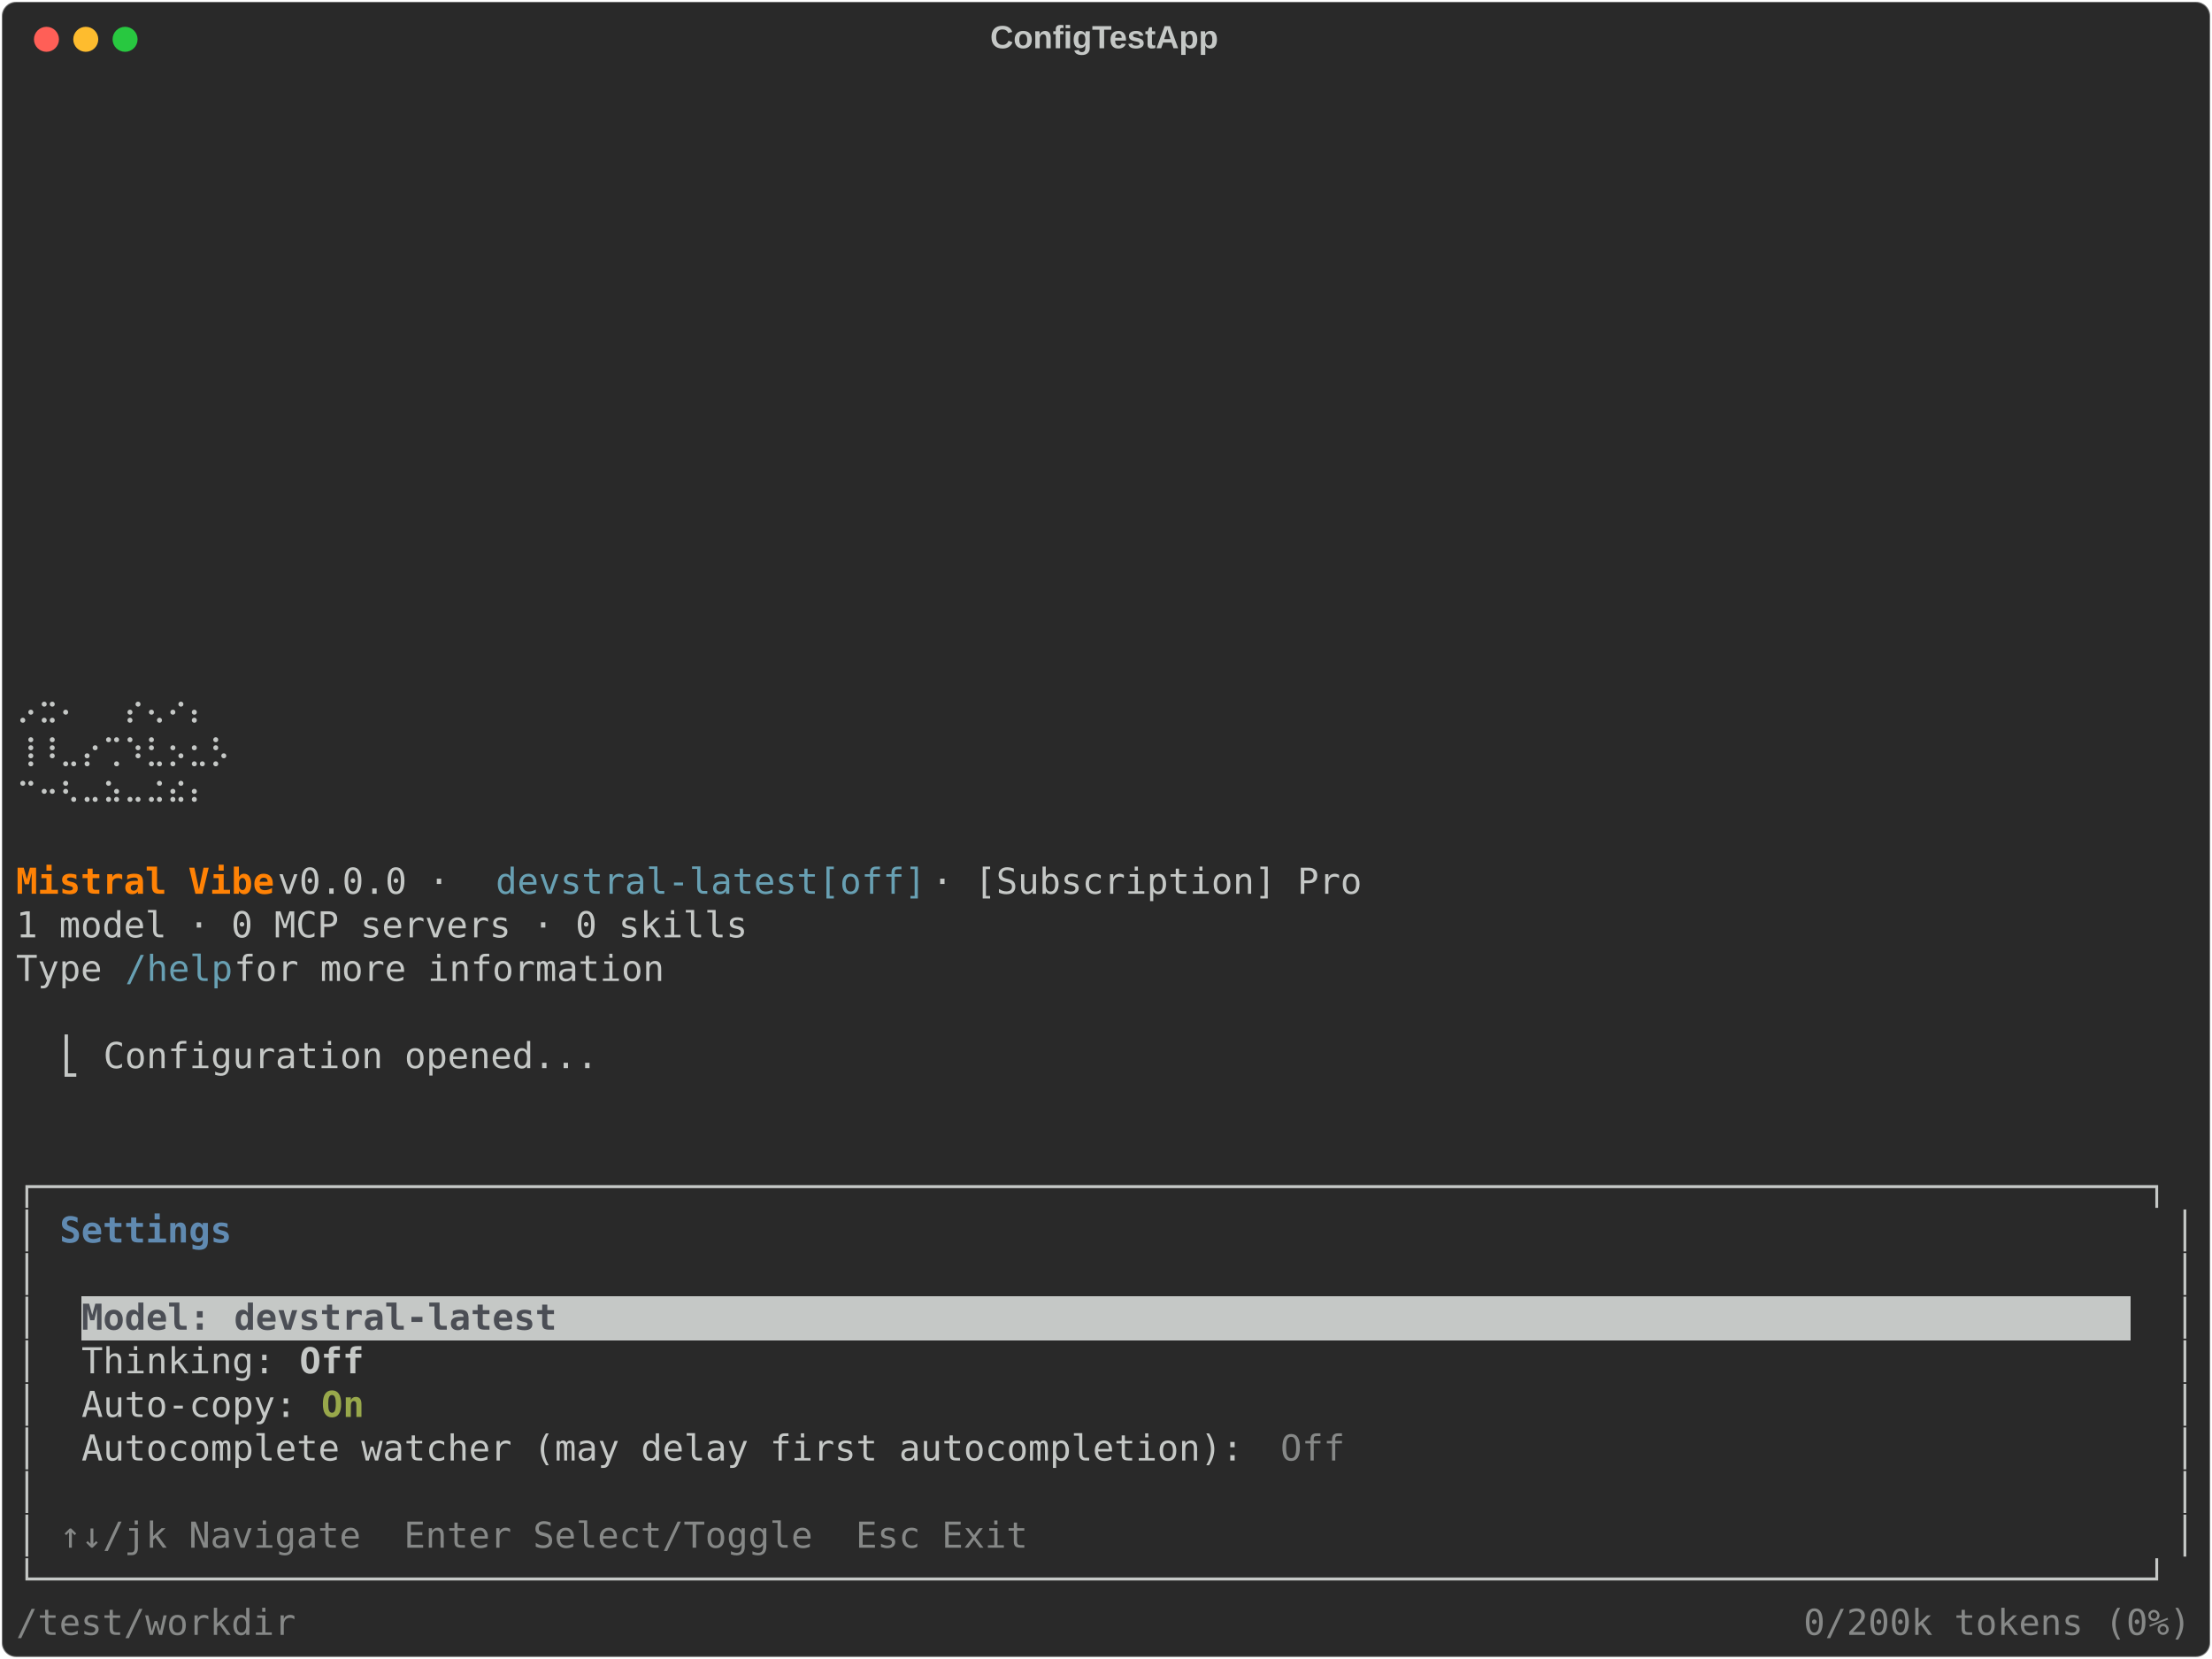
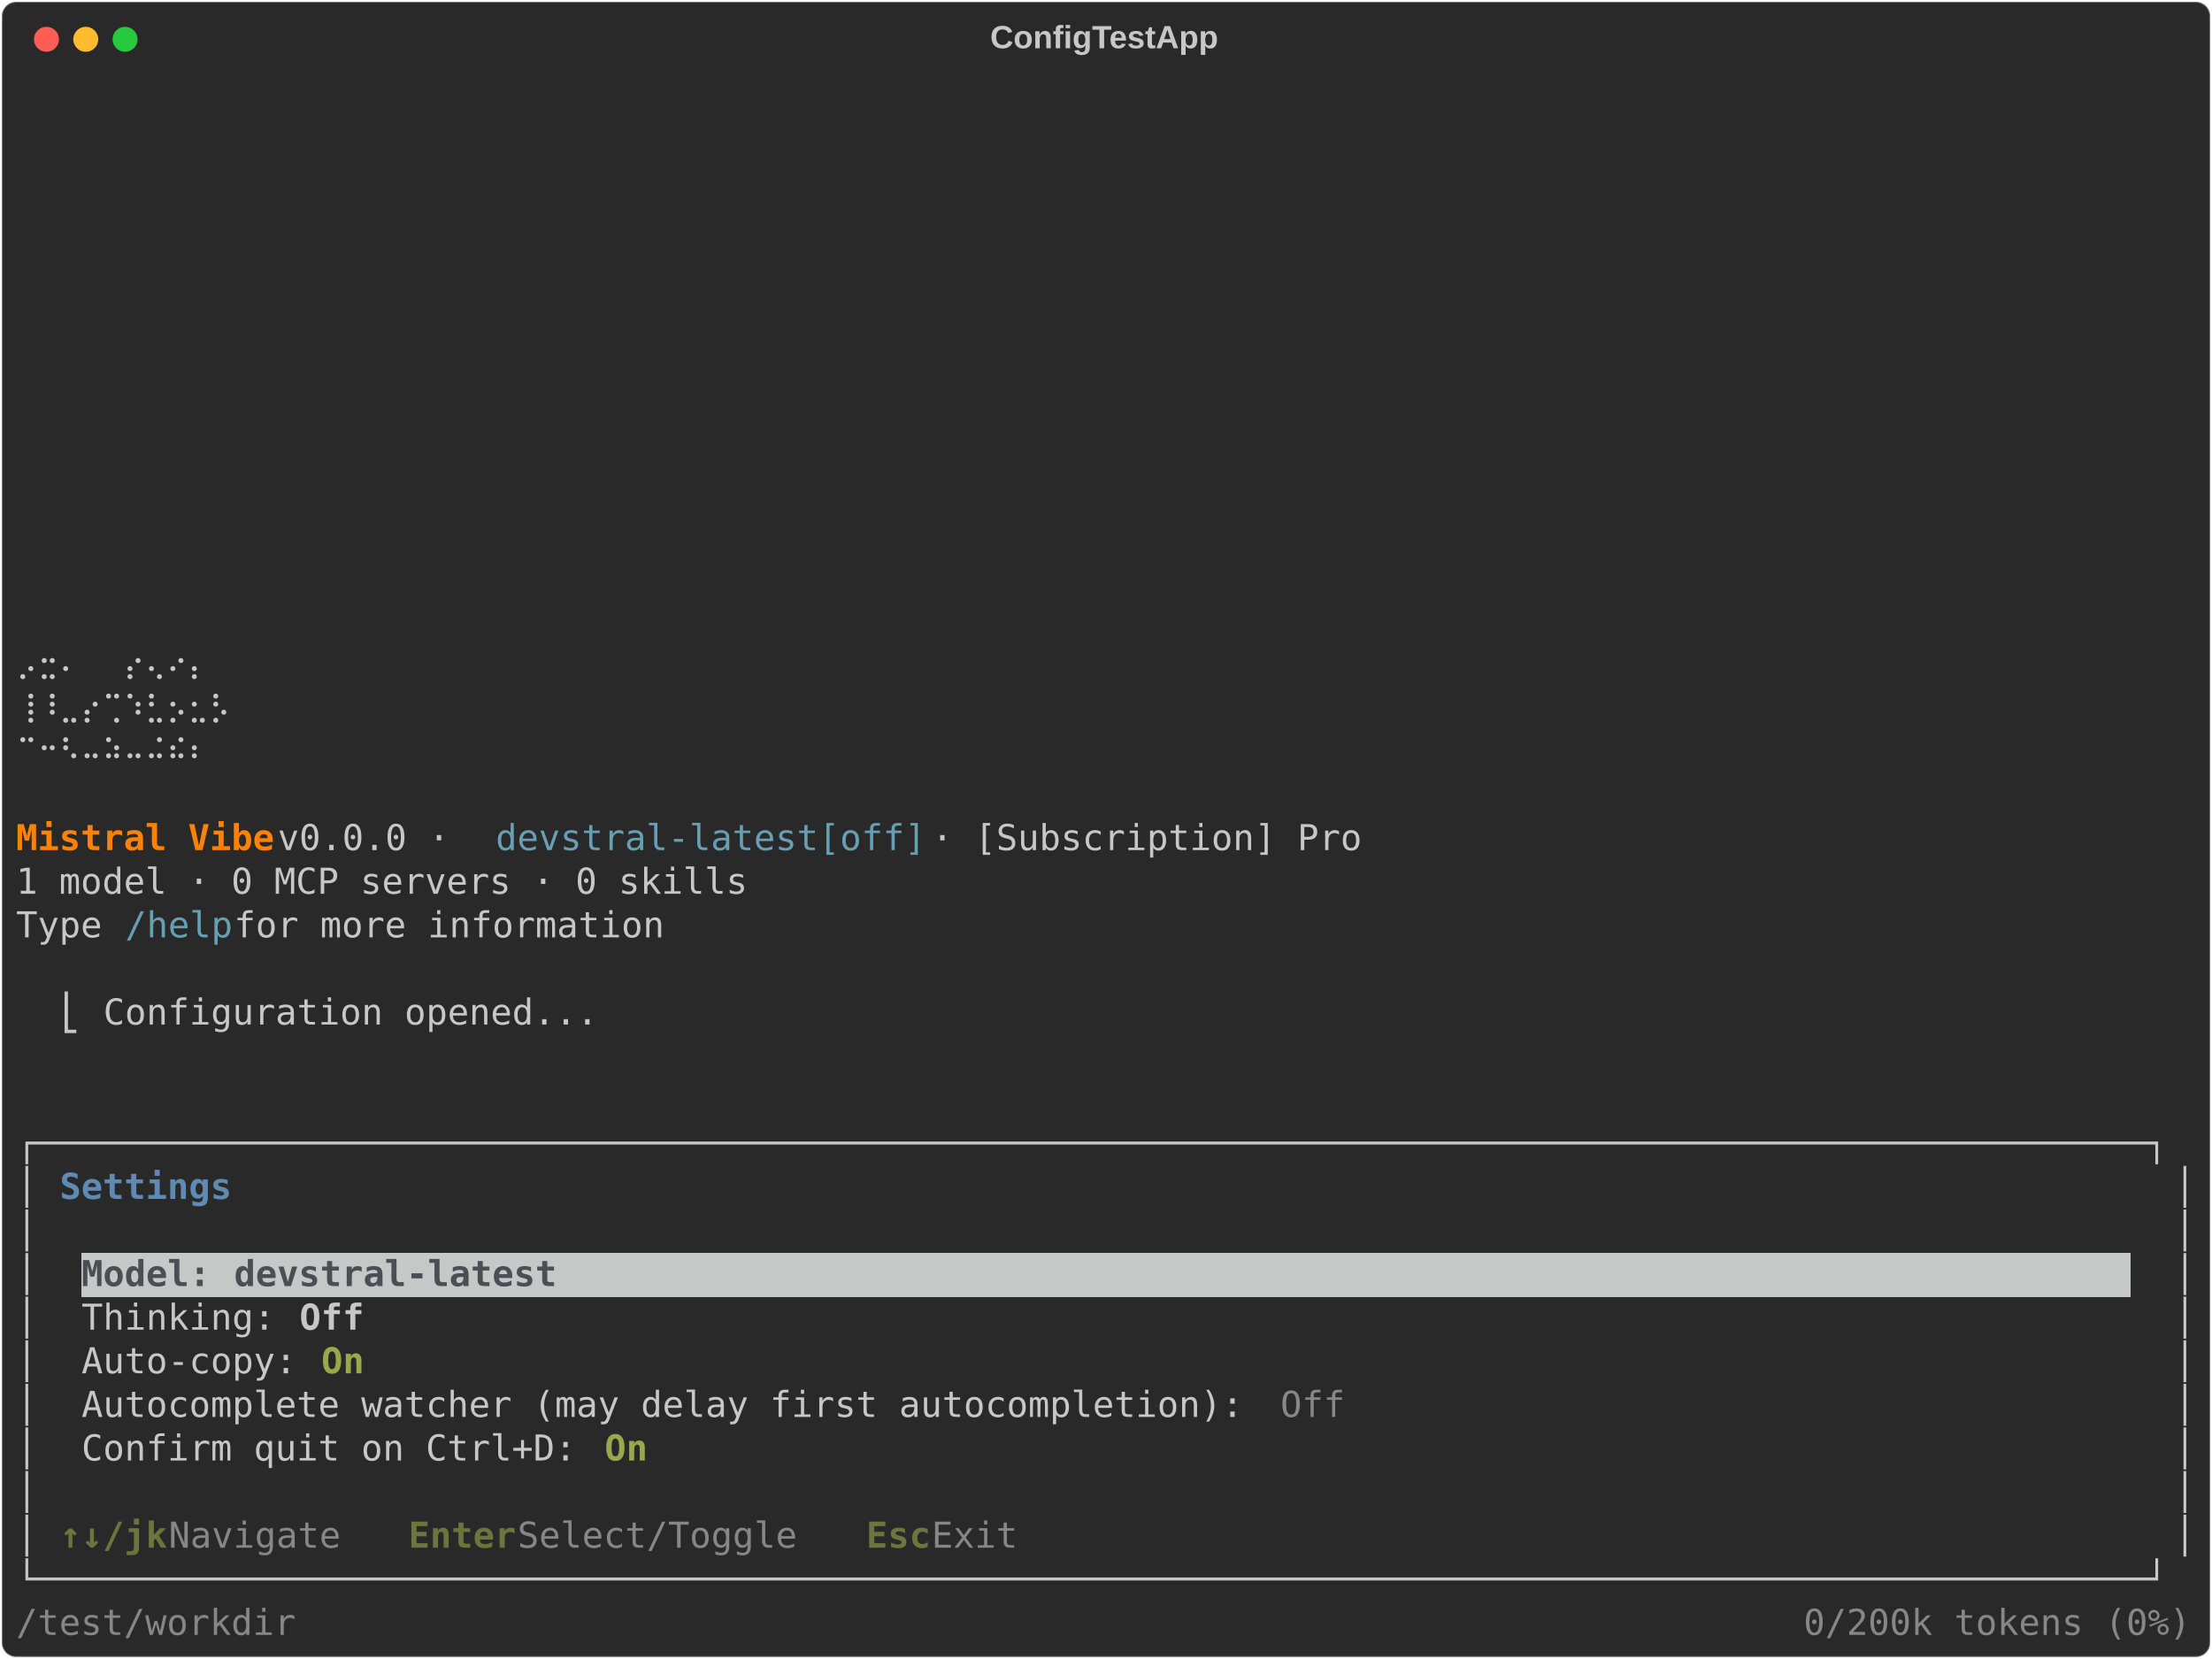
<svg xmlns="http://www.w3.org/2000/svg" class="rich-terminal" viewBox="0 0 1238 928.4">
  <style>

    @font-face {
        font-family: "Fira Code";
        src: local("FiraCode-Regular"),
                url("https://cdnjs.cloudflare.com/ajax/libs/firacode/6.2.0/woff2/FiraCode-Regular.woff2") format("woff2"),
                url("https://cdnjs.cloudflare.com/ajax/libs/firacode/6.2.0/woff/FiraCode-Regular.woff") format("woff");
        font-style: normal;
        font-weight: 400;
    }
    @font-face {
        font-family: "Fira Code";
        src: local("FiraCode-Bold"),
                url("https://cdnjs.cloudflare.com/ajax/libs/firacode/6.2.0/woff2/FiraCode-Bold.woff2") format("woff2"),
                url("https://cdnjs.cloudflare.com/ajax/libs/firacode/6.2.0/woff/FiraCode-Bold.woff") format("woff");
        font-style: bold;
        font-weight: 700;
    }

    .terminal-matrix {
        font-family: Fira Code, monospace;
        font-size: 20px;
        line-height: 24.4px;
        font-variant-east-asian: full-width;
    }

    .terminal-title {
        font-size: 18px;
        font-weight: bold;
        font-family: arial;
    }

    .terminal-r1 { fill: #c5c8c6 }
.terminal-r2 { fill: #ff8205;font-weight: bold }
.terminal-r3 { fill: #68a0b3 }
.terminal-r4 { fill: #608ab1;font-weight: bold }
.terminal-r5 { fill: #4b4e55;font-weight: bold }
.terminal-r6 { fill: #c5c8c6;font-weight: bold }
.terminal-r7 { fill: #98a84b;font-weight: bold }
.terminal-r8 { fill: #868887 }
+ .terminal-r9 { fill: #6b753d;font-weight: bold }
    </style>
  <defs>
    <clipPath id="terminal-clip-terminal">
      <rect x="0" y="0" width="1219.0" height="877.4" />
    </clipPath>
    <clipPath id="terminal-line-0">
      <rect x="0" y="1.5" width="1220" height="24.65" />
    </clipPath>
    <clipPath id="terminal-line-1">
      <rect x="0" y="25.9" width="1220" height="24.65" />
    </clipPath>
    <clipPath id="terminal-line-2">
      <rect x="0" y="50.3" width="1220" height="24.65" />
    </clipPath>
    <clipPath id="terminal-line-3">
      <rect x="0" y="74.7" width="1220" height="24.65" />
    </clipPath>
    <clipPath id="terminal-line-4">
      <rect x="0" y="99.1" width="1220" height="24.65" />
    </clipPath>
    <clipPath id="terminal-line-5">
      <rect x="0" y="123.5" width="1220" height="24.65" />
    </clipPath>
    <clipPath id="terminal-line-6">
      <rect x="0" y="147.9" width="1220" height="24.65" />
    </clipPath>
    <clipPath id="terminal-line-7">
      <rect x="0" y="172.3" width="1220" height="24.65" />
    </clipPath>
    <clipPath id="terminal-line-8">
      <rect x="0" y="196.7" width="1220" height="24.65" />
    </clipPath>
    <clipPath id="terminal-line-9">
      <rect x="0" y="221.1" width="1220" height="24.65" />
    </clipPath>
    <clipPath id="terminal-line-10">
      <rect x="0" y="245.5" width="1220" height="24.65" />
    </clipPath>
    <clipPath id="terminal-line-11">
      <rect x="0" y="269.9" width="1220" height="24.65" />
    </clipPath>
    <clipPath id="terminal-line-12">
      <rect x="0" y="294.3" width="1220" height="24.65" />
    </clipPath>
    <clipPath id="terminal-line-13">
      <rect x="0" y="318.7" width="1220" height="24.65" />
    </clipPath>
    <clipPath id="terminal-line-14">
      <rect x="0" y="343.1" width="1220" height="24.65" />
    </clipPath>
    <clipPath id="terminal-line-15">
      <rect x="0" y="367.5" width="1220" height="24.65" />
    </clipPath>
    <clipPath id="terminal-line-16">
      <rect x="0" y="391.9" width="1220" height="24.65" />
    </clipPath>
    <clipPath id="terminal-line-17">
      <rect x="0" y="416.3" width="1220" height="24.65" />
    </clipPath>
    <clipPath id="terminal-line-18">
      <rect x="0" y="440.7" width="1220" height="24.65" />
    </clipPath>
    <clipPath id="terminal-line-19">
      <rect x="0" y="465.1" width="1220" height="24.65" />
    </clipPath>
    <clipPath id="terminal-line-20">
      <rect x="0" y="489.5" width="1220" height="24.65" />
    </clipPath>
    <clipPath id="terminal-line-21">
      <rect x="0" y="513.9" width="1220" height="24.65" />
    </clipPath>
    <clipPath id="terminal-line-22">
      <rect x="0" y="538.3" width="1220" height="24.65" />
    </clipPath>
    <clipPath id="terminal-line-23">
      <rect x="0" y="562.7" width="1220" height="24.65" />
    </clipPath>
    <clipPath id="terminal-line-24">
      <rect x="0" y="587.1" width="1220" height="24.65" />
    </clipPath>
    <clipPath id="terminal-line-25">
      <rect x="0" y="611.5" width="1220" height="24.65" />
    </clipPath>
    <clipPath id="terminal-line-26">
      <rect x="0" y="635.9" width="1220" height="24.65" />
    </clipPath>
    <clipPath id="terminal-line-27">
      <rect x="0" y="660.3" width="1220" height="24.65" />
    </clipPath>
    <clipPath id="terminal-line-28">
      <rect x="0" y="684.7" width="1220" height="24.65" />
    </clipPath>
    <clipPath id="terminal-line-29">
      <rect x="0" y="709.1" width="1220" height="24.65" />
    </clipPath>
    <clipPath id="terminal-line-30">
      <rect x="0" y="733.5" width="1220" height="24.65" />
    </clipPath>
    <clipPath id="terminal-line-31">
      <rect x="0" y="757.9" width="1220" height="24.65" />
    </clipPath>
    <clipPath id="terminal-line-32">
      <rect x="0" y="782.3" width="1220" height="24.65" />
    </clipPath>
    <clipPath id="terminal-line-33">
      <rect x="0" y="806.7" width="1220" height="24.65" />
    </clipPath>
    <clipPath id="terminal-line-34">
      <rect x="0" y="831.1" width="1220" height="24.65" />
    </clipPath>
  </defs>
  <rect fill="#292929" stroke="rgba(255,255,255,0.35)" stroke-width="1" x="1" y="1" width="1236" height="926.4" rx="8" />
  <text class="terminal-title" fill="#c5c8c6" text-anchor="middle" x="618" y="27">ConfigTestApp</text>
  <g transform="translate(26,22)">
    <circle cx="0" cy="0" r="7" fill="#ff5f57" />
    <circle cx="22" cy="0" r="7" fill="#febc2e" />
    <circle cx="44" cy="0" r="7" fill="#28c840" />
  </g>
  <g transform="translate(9, 41)" clip-path="url(#terminal-clip-terminal)">
-     <rect fill="#c5c8c6" x="36.6" y="684.7" width="85.4" height="24.65" shape-rendering="crispEdges" />
-     <rect fill="#c5c8c6" x="122" y="684.7" width="183" height="24.65" shape-rendering="crispEdges" />
-     <rect fill="#c5c8c6" x="305" y="684.7" width="878.4" height="24.65" shape-rendering="crispEdges" />
+     <rect fill="#c5c8c6" x="36.6" y="660.3" width="85.4" height="24.65" shape-rendering="crispEdges" />
+     <rect fill="#c5c8c6" x="122" y="660.3" width="183" height="24.65" shape-rendering="crispEdges" />
+     <rect fill="#c5c8c6" x="305" y="660.3" width="878.4" height="24.65" shape-rendering="crispEdges" />
    <g class="terminal-matrix">
      <text class="terminal-r1" x="1220" y="20" textLength="12.2" clip-path="url(#terminal-line-0)">
</text>
      <text class="terminal-r1" x="1220" y="44.4" textLength="12.2" clip-path="url(#terminal-line-1)">
</text>
      <text class="terminal-r1" x="1220" y="68.8" textLength="12.2" clip-path="url(#terminal-line-2)">
</text>
      <text class="terminal-r1" x="1220" y="93.2" textLength="12.2" clip-path="url(#terminal-line-3)">
</text>
      <text class="terminal-r1" x="1220" y="117.6" textLength="12.2" clip-path="url(#terminal-line-4)">
</text>
      <text class="terminal-r1" x="1220" y="142" textLength="12.2" clip-path="url(#terminal-line-5)">
</text>
      <text class="terminal-r1" x="1220" y="166.4" textLength="12.2" clip-path="url(#terminal-line-6)">
</text>
      <text class="terminal-r1" x="1220" y="190.8" textLength="12.2" clip-path="url(#terminal-line-7)">
</text>
      <text class="terminal-r1" x="1220" y="215.2" textLength="12.2" clip-path="url(#terminal-line-8)">
</text>
      <text class="terminal-r1" x="1220" y="239.6" textLength="12.2" clip-path="url(#terminal-line-9)">
</text>
      <text class="terminal-r1" x="1220" y="264" textLength="12.2" clip-path="url(#terminal-line-10)">
</text>
      <text class="terminal-r1" x="1220" y="288.4" textLength="12.2" clip-path="url(#terminal-line-11)">
</text>
      <text class="terminal-r1" x="1220" y="312.8" textLength="12.2" clip-path="url(#terminal-line-12)">
</text>
+       <text class="terminal-r1" x="0" y="337.2" textLength="134.2" clip-path="url(#terminal-line-13)">  ⡠⣒⠄  ⡔⢄⠔⡄</text>
      <text class="terminal-r1" x="1220" y="337.2" textLength="12.2" clip-path="url(#terminal-line-13)">
</text>
-       <text class="terminal-r1" x="0" y="361.6" textLength="134.2" clip-path="url(#terminal-line-14)">  ⡠⣒⠄  ⡔⢄⠔⡄</text>
+       <text class="terminal-r1" x="0" y="361.6" textLength="134.2" clip-path="url(#terminal-line-14)"> ⢸⠸⣀⡔⢉⠱⣃⡢⣂⡣</text>
      <text class="terminal-r1" x="1220" y="361.6" textLength="12.2" clip-path="url(#terminal-line-14)">
</text>
-       <text class="terminal-r1" x="0" y="386" textLength="134.2" clip-path="url(#terminal-line-15)"> ⢸⠸⣀⡔⢉⠱⣃⡢⣂⡣</text>
+       <text class="terminal-r1" x="0" y="386" textLength="134.2" clip-path="url(#terminal-line-15)">  ⠉⠒⠣⠤⠵⠤⠬⠮⠆</text>
      <text class="terminal-r1" x="1220" y="386" textLength="12.2" clip-path="url(#terminal-line-15)">
</text>
-       <text class="terminal-r1" x="0" y="410.4" textLength="134.2" clip-path="url(#terminal-line-16)">  ⠉⠒⠣⠤⠵⠤⠬⠮⠆</text>
      <text class="terminal-r1" x="1220" y="410.4" textLength="12.2" clip-path="url(#terminal-line-16)">
</text>
+       <text class="terminal-r2" x="0" y="434.8" textLength="146.4" clip-path="url(#terminal-line-17)">Mistral Vibe</text>
+       <text class="terminal-r1" x="146.4" y="434.8" textLength="122" clip-path="url(#terminal-line-17)"> v0.0.0 · </text>
+       <text class="terminal-r3" x="268.4" y="434.8" textLength="244" clip-path="url(#terminal-line-17)">devstral-latest[off]</text>
+       <text class="terminal-r1" x="512.4" y="434.8" textLength="256.2" clip-path="url(#terminal-line-17)"> · [Subscription] Pro</text>
      <text class="terminal-r1" x="1220" y="434.8" textLength="12.2" clip-path="url(#terminal-line-17)">
</text>
-       <text class="terminal-r2" x="0" y="459.2" textLength="146.4" clip-path="url(#terminal-line-18)">Mistral Vibe</text>
-       <text class="terminal-r1" x="146.4" y="459.2" textLength="122" clip-path="url(#terminal-line-18)"> v0.0.0 · </text>
-       <text class="terminal-r3" x="268.4" y="459.2" textLength="244" clip-path="url(#terminal-line-18)">devstral-latest[off]</text>
-       <text class="terminal-r1" x="512.4" y="459.2" textLength="256.2" clip-path="url(#terminal-line-18)"> · [Subscription] Pro</text>
+       <text class="terminal-r1" x="0" y="459.2" textLength="414.8" clip-path="url(#terminal-line-18)">1 model · 0 MCP servers · 0 skills</text>
      <text class="terminal-r1" x="1220" y="459.2" textLength="12.2" clip-path="url(#terminal-line-18)">
</text>
-       <text class="terminal-r1" x="0" y="483.6" textLength="414.8" clip-path="url(#terminal-line-19)">1 model · 0 MCP servers · 0 skills</text>
+       <text class="terminal-r1" x="0" y="483.6" textLength="61" clip-path="url(#terminal-line-19)">Type </text>
+       <text class="terminal-r3" x="61" y="483.6" textLength="61" clip-path="url(#terminal-line-19)">/help</text>
+       <text class="terminal-r1" x="122" y="483.6" textLength="256.2" clip-path="url(#terminal-line-19)"> for more information</text>
      <text class="terminal-r1" x="1220" y="483.6" textLength="12.2" clip-path="url(#terminal-line-19)">
</text>
-       <text class="terminal-r1" x="0" y="508" textLength="61" clip-path="url(#terminal-line-20)">Type </text>
-       <text class="terminal-r3" x="61" y="508" textLength="61" clip-path="url(#terminal-line-20)">/help</text>
-       <text class="terminal-r1" x="122" y="508" textLength="256.2" clip-path="url(#terminal-line-20)"> for more information</text>
      <text class="terminal-r1" x="1220" y="508" textLength="12.2" clip-path="url(#terminal-line-20)">
</text>
+       <text class="terminal-r1" x="24.4" y="532.4" textLength="12.2" clip-path="url(#terminal-line-21)">⎣</text>
+       <text class="terminal-r1" x="48.8" y="532.4" textLength="280.6" clip-path="url(#terminal-line-21)">Configuration opened...</text>
      <text class="terminal-r1" x="1220" y="532.4" textLength="12.2" clip-path="url(#terminal-line-21)">
</text>
-       <text class="terminal-r1" x="24.4" y="556.8" textLength="12.2" clip-path="url(#terminal-line-22)">⎣</text>
-       <text class="terminal-r1" x="48.8" y="556.8" textLength="280.6" clip-path="url(#terminal-line-22)">Configuration opened...</text>
      <text class="terminal-r1" x="1220" y="556.8" textLength="12.2" clip-path="url(#terminal-line-22)">
</text>
      <text class="terminal-r1" x="1220" y="581.2" textLength="12.2" clip-path="url(#terminal-line-23)">
</text>
+       <text class="terminal-r1" x="0" y="605.6" textLength="1220" clip-path="url(#terminal-line-24)">┌──────────────────────────────────────────────────────────────────────────────────────────────────┐</text>
      <text class="terminal-r1" x="1220" y="605.6" textLength="12.2" clip-path="url(#terminal-line-24)">
</text>
-       <text class="terminal-r1" x="0" y="630" textLength="1220" clip-path="url(#terminal-line-25)">┌──────────────────────────────────────────────────────────────────────────────────────────────────┐</text>
+       <text class="terminal-r1" x="0" y="630" textLength="12.2" clip-path="url(#terminal-line-25)">│</text>
+       <text class="terminal-r4" x="24.4" y="630" textLength="97.6" clip-path="url(#terminal-line-25)">Settings</text>
+       <text class="terminal-r1" x="1207.8" y="630" textLength="12.2" clip-path="url(#terminal-line-25)">│</text>
      <text class="terminal-r1" x="1220" y="630" textLength="12.2" clip-path="url(#terminal-line-25)">
</text>
      <text class="terminal-r1" x="0" y="654.4" textLength="12.2" clip-path="url(#terminal-line-26)">│</text>
-       <text class="terminal-r4" x="24.4" y="654.4" textLength="97.6" clip-path="url(#terminal-line-26)">Settings</text>
      <text class="terminal-r1" x="1207.8" y="654.4" textLength="12.2" clip-path="url(#terminal-line-26)">│</text>
      <text class="terminal-r1" x="1220" y="654.4" textLength="12.2" clip-path="url(#terminal-line-26)">
</text>
      <text class="terminal-r1" x="0" y="678.8" textLength="12.2" clip-path="url(#terminal-line-27)">│</text>
+       <text class="terminal-r5" x="36.6" y="678.8" textLength="85.4" clip-path="url(#terminal-line-27)">Model: </text>
+       <text class="terminal-r5" x="122" y="678.8" textLength="183" clip-path="url(#terminal-line-27)">devstral-latest</text>
      <text class="terminal-r1" x="1207.8" y="678.8" textLength="12.2" clip-path="url(#terminal-line-27)">│</text>
      <text class="terminal-r1" x="1220" y="678.8" textLength="12.2" clip-path="url(#terminal-line-27)">
</text>
      <text class="terminal-r1" x="0" y="703.2" textLength="12.2" clip-path="url(#terminal-line-28)">│</text>
-       <text class="terminal-r5" x="36.6" y="703.2" textLength="85.4" clip-path="url(#terminal-line-28)">Model: </text>
-       <text class="terminal-r5" x="122" y="703.2" textLength="183" clip-path="url(#terminal-line-28)">devstral-latest</text>
+       <text class="terminal-r1" x="36.6" y="703.2" textLength="122" clip-path="url(#terminal-line-28)">Thinking: </text>
+       <text class="terminal-r6" x="158.6" y="703.2" textLength="36.6" clip-path="url(#terminal-line-28)">Off</text>
      <text class="terminal-r1" x="1207.8" y="703.2" textLength="12.2" clip-path="url(#terminal-line-28)">│</text>
      <text class="terminal-r1" x="1220" y="703.2" textLength="12.2" clip-path="url(#terminal-line-28)">
</text>
      <text class="terminal-r1" x="0" y="727.6" textLength="12.2" clip-path="url(#terminal-line-29)">│</text>
-       <text class="terminal-r1" x="36.6" y="727.6" textLength="122" clip-path="url(#terminal-line-29)">Thinking: </text>
-       <text class="terminal-r6" x="158.6" y="727.6" textLength="36.6" clip-path="url(#terminal-line-29)">Off</text>
+       <text class="terminal-r1" x="36.6" y="727.6" textLength="134.2" clip-path="url(#terminal-line-29)">Auto-copy: </text>
+       <text class="terminal-r7" x="170.8" y="727.6" textLength="24.4" clip-path="url(#terminal-line-29)">On</text>
      <text class="terminal-r1" x="1207.8" y="727.6" textLength="12.2" clip-path="url(#terminal-line-29)">│</text>
      <text class="terminal-r1" x="1220" y="727.6" textLength="12.2" clip-path="url(#terminal-line-29)">
</text>
      <text class="terminal-r1" x="0" y="752" textLength="12.2" clip-path="url(#terminal-line-30)">│</text>
-       <text class="terminal-r1" x="36.6" y="752" textLength="134.2" clip-path="url(#terminal-line-30)">Auto-copy: </text>
-       <text class="terminal-r7" x="170.8" y="752" textLength="24.4" clip-path="url(#terminal-line-30)">On</text>
+       <text class="terminal-r1" x="36.6" y="752" textLength="671" clip-path="url(#terminal-line-30)">Autocomplete watcher (may delay first autocompletion): </text>
+       <text class="terminal-r8" x="707.6" y="752" textLength="36.6" clip-path="url(#terminal-line-30)">Off</text>
      <text class="terminal-r1" x="1207.8" y="752" textLength="12.2" clip-path="url(#terminal-line-30)">│</text>
      <text class="terminal-r1" x="1220" y="752" textLength="12.2" clip-path="url(#terminal-line-30)">
</text>
      <text class="terminal-r1" x="0" y="776.4" textLength="12.2" clip-path="url(#terminal-line-31)">│</text>
-       <text class="terminal-r1" x="36.6" y="776.4" textLength="671" clip-path="url(#terminal-line-31)">Autocomplete watcher (may delay first autocompletion): </text>
-       <text class="terminal-r8" x="707.6" y="776.4" textLength="36.6" clip-path="url(#terminal-line-31)">Off</text>
+       <text class="terminal-r1" x="36.6" y="776.4" textLength="292.8" clip-path="url(#terminal-line-31)">Confirm quit on Ctrl+D: </text>
+       <text class="terminal-r7" x="329.4" y="776.4" textLength="24.4" clip-path="url(#terminal-line-31)">On</text>
      <text class="terminal-r1" x="1207.8" y="776.4" textLength="12.2" clip-path="url(#terminal-line-31)">│</text>
      <text class="terminal-r1" x="1220" y="776.4" textLength="12.2" clip-path="url(#terminal-line-31)">
</text>
      <text class="terminal-r1" x="0" y="800.8" textLength="12.2" clip-path="url(#terminal-line-32)">│</text>
      <text class="terminal-r1" x="1207.8" y="800.8" textLength="12.2" clip-path="url(#terminal-line-32)">│</text>
      <text class="terminal-r1" x="1220" y="800.8" textLength="12.2" clip-path="url(#terminal-line-32)">
</text>
      <text class="terminal-r1" x="0" y="825.2" textLength="12.2" clip-path="url(#terminal-line-33)">│</text>
-       <text class="terminal-r8" x="24.4" y="825.2" textLength="549" clip-path="url(#terminal-line-33)">↑↓/jk Navigate  Enter Select/Toggle  Esc Exit</text>
+       <text class="terminal-r9" x="24.4" y="825.2" textLength="61" clip-path="url(#terminal-line-33)">↑↓/jk</text>
+       <text class="terminal-r8" x="85.4" y="825.2" textLength="134.2" clip-path="url(#terminal-line-33)"> Navigate  </text>
+       <text class="terminal-r9" x="219.6" y="825.2" textLength="61" clip-path="url(#terminal-line-33)">Enter</text>
+       <text class="terminal-r8" x="280.6" y="825.2" textLength="195.2" clip-path="url(#terminal-line-33)"> Select/Toggle  </text>
+       <text class="terminal-r9" x="475.8" y="825.2" textLength="36.6" clip-path="url(#terminal-line-33)">Esc</text>
+       <text class="terminal-r8" x="512.4" y="825.2" textLength="61" clip-path="url(#terminal-line-33)"> Exit</text>
      <text class="terminal-r1" x="1207.8" y="825.2" textLength="12.2" clip-path="url(#terminal-line-33)">│</text>
      <text class="terminal-r1" x="1220" y="825.2" textLength="12.2" clip-path="url(#terminal-line-33)">
</text>
      <text class="terminal-r1" x="0" y="849.6" textLength="1220" clip-path="url(#terminal-line-34)">└──────────────────────────────────────────────────────────────────────────────────────────────────┘</text>
      <text class="terminal-r1" x="1220" y="849.6" textLength="12.2" clip-path="url(#terminal-line-34)">
</text>
      <text class="terminal-r8" x="0" y="874" textLength="158.6" clip-path="url(#terminal-line-35)">/test/workdir</text>
      <text class="terminal-r8" x="1000.4" y="874" textLength="219.6" clip-path="url(#terminal-line-35)">0/200k tokens (0%)</text>
    </g>
  </g>
</svg>
